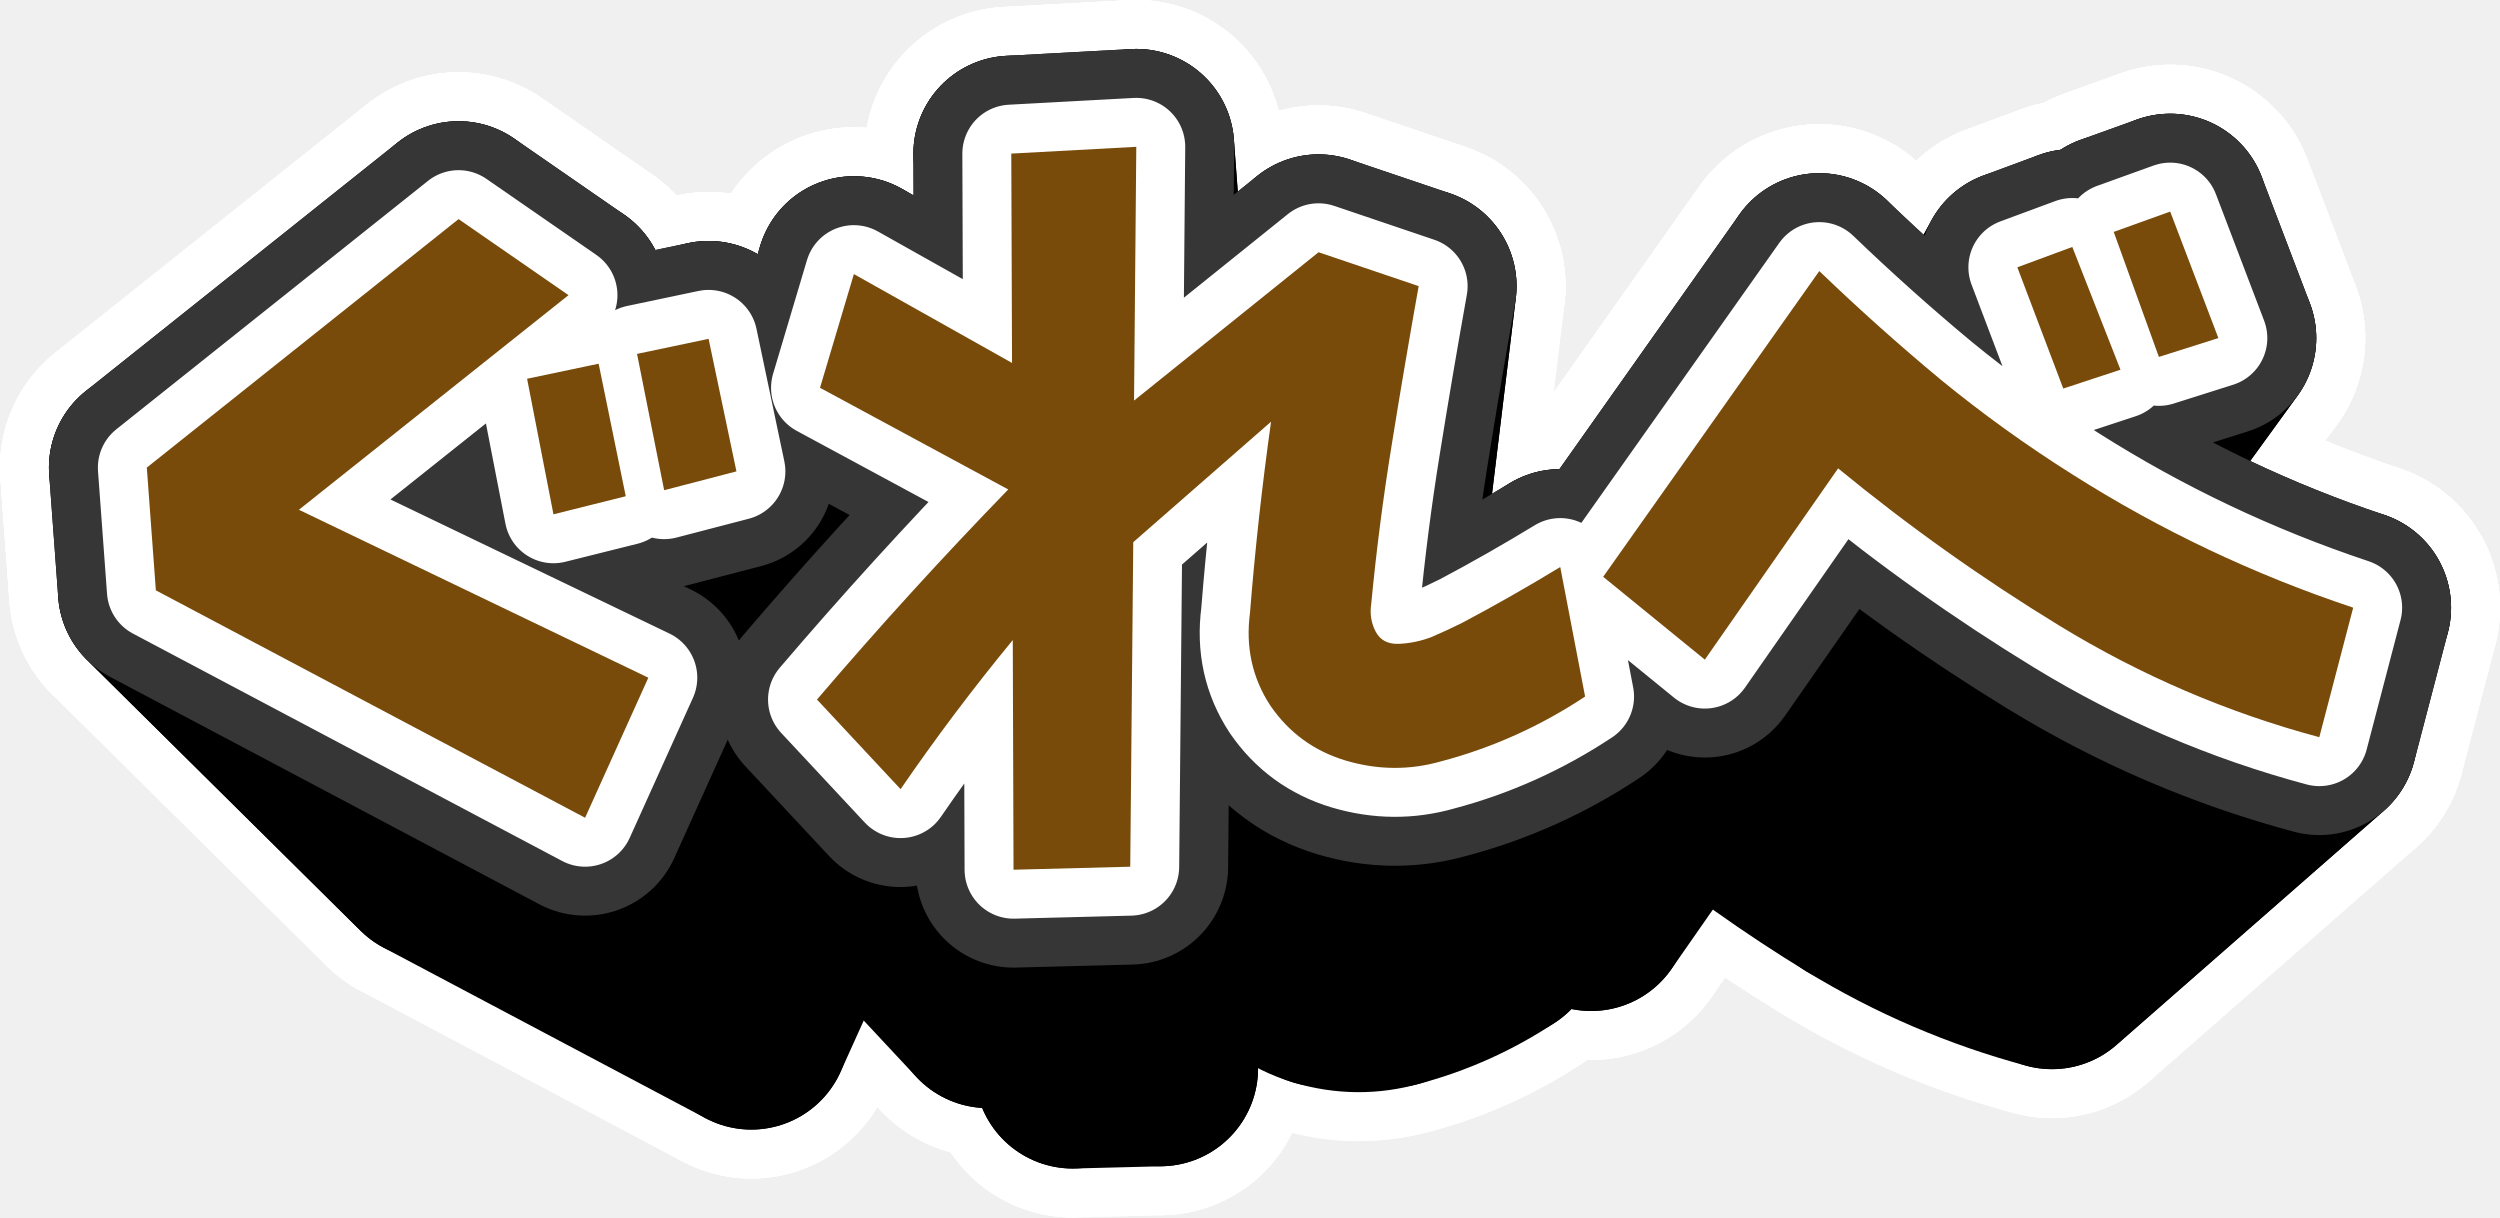
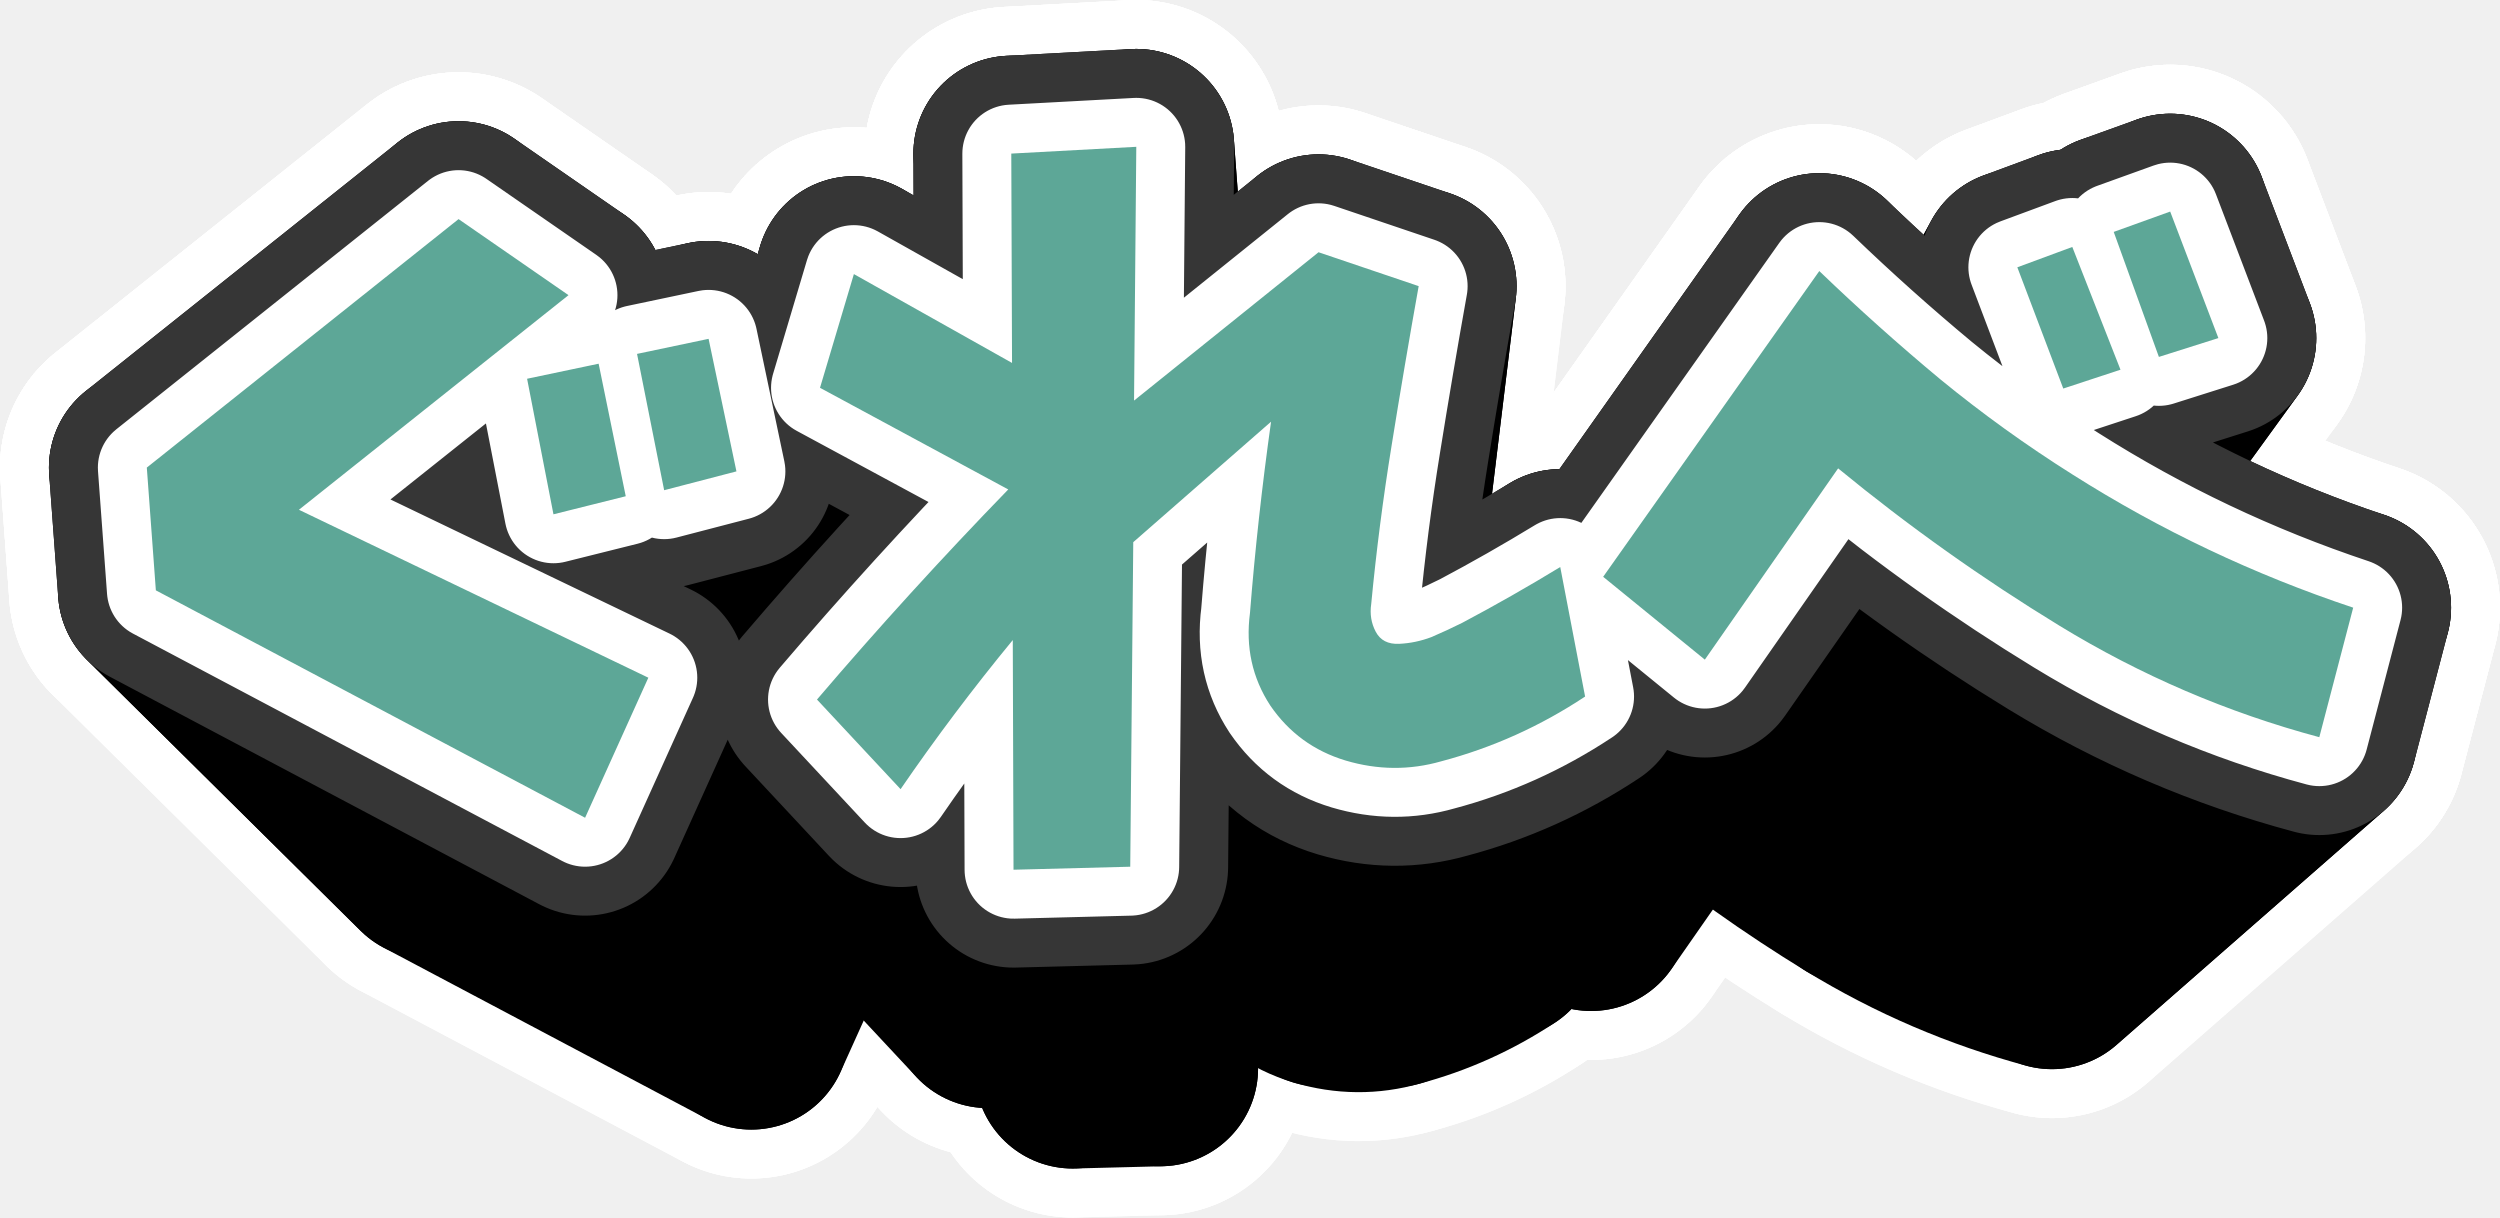
<svg xmlns="http://www.w3.org/2000/svg" version="1.1" width="127.716" height="62.196" viewBox="0,0,127.716,62.196">
  <g transform="translate(-176.1419,-148.9018)">
    <g data-paper-data="{&quot;isPaintingLayer&quot;:true}" fill-rule="nonzero" stroke-linecap="butt" stroke-linejoin="round" stroke-miterlimit="10" stroke-dasharray="" stroke-dashoffset="0" style="mix-blend-mode: normal">
      <g fill="#ffffff" stroke="#ffffff" stroke-width="15">
        <path d="M253.531,192.375l8.281,-11.714c1.5,1.443 3.049,2.828 4.645,4.155c1.596,1.308 3.28,2.52 5.049,3.635c3.366,2.135 6.953,3.837 10.762,5.107l-1.298,4.963c-3.52,-0.943 -6.838,-2.366 -9.954,-4.27c-2.962,-1.808 -5.79,-3.818 -8.483,-6.03l-5.107,7.328zM271.16,185.162l-1.76,-4.645l2.106,-0.779l1.847,4.703zM274.824,183.95l-1.731,-4.789l2.164,-0.779l1.847,4.847zM230.854,176.16l4.789,-0.26l-0.087,9.723l7.069,-5.684l3.837,1.298c-0.365,2.039 -0.712,4.078 -1.039,6.117c-0.327,2.02 -0.587,4.039 -0.779,6.059c-0.058,0.385 -0,0.741 0.173,1.068c0.173,0.327 0.471,0.481 0.894,0.462c0.423,-0.019 0.837,-0.106 1.241,-0.26c0.404,-0.173 0.798,-0.356 1.183,-0.548c1.27,-0.673 2.52,-1.385 3.751,-2.135l0.952,4.963c-1.712,1.135 -3.549,1.962 -5.511,2.481c-1.212,0.346 -2.433,0.337 -3.664,-0.029c-1.212,-0.365 -2.174,-1.068 -2.885,-2.106c-0.692,-1.058 -0.952,-2.241 -0.779,-3.549c0.192,-2.424 0.462,-4.866 0.808,-7.328l-5.28,4.616l-0.115,12.435l-4.472,0.115l-0.029,-8.8c-1.52,1.847 -2.953,3.751 -4.299,5.713l-3.203,-3.433c2.347,-2.751 4.789,-5.434 7.328,-8.05l-7.213,-3.895l1.298,-4.357l6.059,3.405zM212.302,184.786l2.741,-0.577l1.039,5.078l-2.77,0.692zM216.514,183.834l2.741,-0.577l1.068,5.078l-2.77,0.721zM209.676,178.67l4.212,2.914l-10.329,8.223l13.387,6.434l-2.424,5.367l-16.446,-8.713l-0.346,-4.703z" />
        <g>
          <path d="M258.041,178.368l11.041,-15.618l-7.271,17.911l-8.28,11.714z" />
          <path d="M269.082,162.75c2.001,1.923 4.065,3.77 6.194,5.54l-8.819,16.526c-1.596,-1.328 -3.144,-2.713 -4.645,-4.156z" />
          <path d="M275.276,168.29c2.129,1.744 4.373,3.359 6.733,4.847l-10.503,15.314c-1.769,-1.115 -3.452,-2.326 -5.049,-3.634z" />
          <path d="M282.009,173.137c4.488,2.846 9.271,5.116 14.349,6.809l-14.09,13.611c-3.809,-1.269 -7.397,-2.972 -10.763,-5.107z" />
          <path d="M296.358,179.946l-1.732,6.616l-13.656,11.959l1.299,-4.963z" />
          <path d="M280.97,198.52c-3.52,-0.943 -6.838,-2.366 -9.954,-4.27l10.338,-13.382c4.156,2.539 8.58,4.436 13.272,5.692z" />
          <path d="M271.016,194.251c-2.962,-1.809 -5.79,-3.819 -8.483,-6.03l7.512,-15.392c3.59,2.949 7.359,5.629 11.309,8.04z" />
          <path d="M262.533,188.221l-5.107,7.329l5.81,-12.95l6.809,-9.77z" />
          <path d="M257.426,195.549l-3.894,-3.175l4.51,-14.007l5.194,4.232z" />
          <path d="M271.16,185.162l-1.76,-4.645l9.8,-17.959l2.347,6.194z" />
          <path d="M279.2,162.558l2.809,-1.039l-10.503,18.219l-2.106,0.779z" />
          <path d="M282.009,161.519l2.462,6.27l-11.117,16.652l-1.848,-4.703z" />
          <path d="M273.354,184.441l-2.194,0.721l10.387,-16.411l2.923,-0.963z" />
          <path d="M274.824,183.949l-1.73,-4.789l11.031,-18.411l2.308,6.386z" />
          <path d="M284.125,160.749l2.885,-1.039l-11.752,18.67l-2.164,0.779z" />
          <path d="M287.01,159.711l2.462,6.463l-12.367,17.054l-1.846,-4.847z" />
          <path d="M277.104,183.228l-2.28,0.721l11.608,-16.814l3.039,-0.961z" />
          <path d="M227.805,156.748l6.387,-0.346l1.451,19.497l-4.789,0.26z" />
          <path d="M235.642,175.899l-0.086,9.724l-1.481,-16.257l0.116,-12.965z" />
          <path d="M234.076,169.367l9.424,-7.578l-0.875,18.151l-7.069,5.684z" />
          <path d="M243.5,161.788l5.117,1.73l-2.154,17.719l-3.838,-1.299z" />
          <path d="M246.463,181.238c-0.366,2.039 -0.712,4.078 -1.039,6.116l1.808,-15.679c0.436,-2.719 0.897,-5.437 1.385,-8.156z" />
          <path d="M245.424,187.354c-0.328,2.02 -0.587,4.04 -0.779,6.06l1.548,-13.661c0.256,-2.692 0.602,-5.385 1.039,-8.078z" />
          <path d="M246.193,179.752c-0.077,0.513 -0.001,0.988 0.23,1.424l-1.605,13.304c-0.173,-0.326 -0.231,-0.682 -0.174,-1.067z" />
          <path d="M246.423,181.177c0.232,0.436 0.629,0.641 1.193,0.615l-1.904,13.15c-0.422,0.02 -0.72,-0.134 -0.893,-0.462z" />
          <path d="M247.616,181.792c0.565,-0.025 1.116,-0.141 1.654,-0.347l-2.318,13.238c-0.404,0.154 -0.817,0.241 -1.241,0.26z" />
          <path d="M249.27,181.445c0.539,-0.23 1.065,-0.474 1.578,-0.73l-2.713,13.42c-0.384,0.192 -0.778,0.374 -1.183,0.548z" />
          <path d="M250.849,180.715c1.693,-0.898 3.36,-1.847 5.001,-2.847l-3.962,14.131c-1.232,0.75 -2.483,1.462 -3.752,2.136z" />
          <path d="M255.85,177.868l1.269,6.617l-4.28,12.477l-0.951,-4.963z" />
          <path d="M252.839,196.962c-1.712,1.135 -3.548,1.962 -5.51,2.481l2.443,-11.651c2.616,-0.691 5.065,-1.794 7.347,-3.307z" />
          <path d="M247.328,199.443c-1.212,0.346 -2.433,0.337 -3.664,-0.028l1.221,-11.661c1.642,0.487 3.271,0.5 4.887,0.038z" />
          <path d="M243.664,199.415c-1.212,-0.366 -2.174,-1.069 -2.885,-2.108l0.26,-12.361c0.948,1.384 2.231,2.32 3.846,2.807z" />
          <path d="M240.779,197.308c-0.693,-1.058 -0.952,-2.24 -0.779,-3.548v-13.545c-0.23,1.745 0.116,3.322 1.039,4.733z" />
          <path d="M240,180.214c0.257,-3.231 0.616,-6.488 1.077,-9.77l-0.27,15.987c-0.346,2.463 -0.615,4.906 -0.807,7.329z" />
          <path d="M240.807,186.431l-5.279,4.617l-1.491,-14.45l7.039,-6.154z" />
          <path d="M235.528,191.048l-0.116,12.435l-1.529,-10.305l0.154,-16.581z" />
          <path d="M235.412,203.483l-4.472,0.114l-3.02,-10.265l5.964,-0.154z" />
          <path d="M227.92,193.332l-0.038,-11.734l3.03,13.2l0.029,8.799z" />
          <path d="M230.912,194.798c-1.52,1.846 -2.953,3.75 -4.299,5.712l-4.463,-11.294c1.795,-2.616 3.706,-5.155 5.732,-7.618z" />
          <path d="M226.613,200.51l-3.203,-3.433l-5.53,-12.439l4.27,4.577z" />
          <path d="M217.88,184.639c3.129,-3.668 6.386,-7.246 9.771,-10.733l3.087,15.122c-2.539,2.616 -4.982,5.299 -7.328,8.05z" />
          <path d="M230.738,189.028l-7.213,-3.896l-5.492,-16.42l9.617,5.194z" />
          <path d="M218.034,168.712l1.731,-5.808l5.059,17.873l-1.298,4.356z" />
          <path d="M219.765,162.903l8.079,4.539l3.039,16.738l-6.059,-3.405z" />
          <path d="M227.843,167.443l-0.038,-10.695l3.049,19.411l0.029,8.022z" />
          <path d="M203.069,168.25l3.654,-0.769l8.319,16.728l-2.741,0.577z" />
          <path d="M215.043,184.209l1.039,5.079l-7.973,-15.036l-1.385,-6.771z" />
          <path d="M216.081,189.288l-2.77,0.691l-8.896,-14.804l3.693,-0.923z" />
          <path d="M204.416,175.175l-1.346,-6.925l9.233,16.536l1.01,5.193z" />
          <path d="M208.686,166.981l3.655,-0.769l6.915,17.046l-2.741,0.577z" />
          <path d="M219.255,183.258l1.068,5.077l-6.559,-15.352l-1.423,-6.771z" />
          <path d="M220.323,188.335l-2.77,0.721l-7.482,-15.112l3.693,-0.961z" />
          <path d="M210.071,173.944l-1.385,-6.963l7.829,16.854l1.039,5.221z" />
          <path d="M199.568,160.094l5.617,3.886l8.704,17.603l-4.212,-2.913z" />
          <path d="M213.889,181.584l-10.329,8.223l-12.147,-14.862l13.772,-10.965z" />
          <path d="M191.413,174.945l17.85,8.577l7.684,12.718l-13.387,-6.434z" />
          <path d="M216.947,196.241l-2.424,5.367l-8.492,-10.928l3.231,-7.156z" />
          <path d="M214.523,201.607l-16.446,-8.713l-13.974,-13.833l21.928,11.618z" />
          <path d="M184.104,179.061l-0.462,-6.271l14.089,15.401l0.346,4.703z" />
          <path d="M183.642,172.789l15.926,-12.695l10.108,18.576l-11.945,9.52z" />
        </g>
        <path d="M258.042,178.368l11.041,-15.619c2,1.923 4.065,3.77 6.194,5.54c2.129,1.744 4.373,3.36 6.732,4.847c4.488,2.847 9.271,5.116 14.349,6.809l-1.731,6.617c-4.693,-1.257 -9.117,-3.155 -13.272,-5.693c-3.95,-2.411 -7.72,-5.091 -11.31,-8.04l-6.809,9.771zM281.547,168.751l-2.347,-6.194l2.808,-1.039l2.462,6.271zM286.433,167.135l-2.308,-6.386l2.885,-1.039l2.462,6.463zM227.805,156.748l6.386,-0.346l-0.115,12.964l9.425,-7.578l5.116,1.731c-0.487,2.719 -0.949,5.437 -1.385,8.156c-0.436,2.693 -0.782,5.386 -1.039,8.079c-0.077,0.513 -0,0.987 0.231,1.423c0.231,0.436 0.628,0.641 1.193,0.616c0.564,-0.026 1.116,-0.141 1.654,-0.346c0.539,-0.231 1.064,-0.474 1.577,-0.731c1.693,-0.898 3.36,-1.847 5.001,-2.847l1.27,6.617c-2.283,1.513 -4.732,2.616 -7.348,3.308c-1.616,0.462 -3.244,0.449 -4.886,-0.039c-1.616,-0.487 -2.898,-1.423 -3.847,-2.808c-0.923,-1.411 -1.269,-2.988 -1.039,-4.732c0.256,-3.231 0.616,-6.489 1.077,-9.771l-7.04,6.155l-0.154,16.58l-5.963,0.154l-0.039,-11.733c-2.026,2.462 -3.937,5.001 -5.732,7.617l-4.27,-4.578c3.129,-3.667 6.386,-7.245 9.771,-10.733l-9.617,-5.193l1.731,-5.809l8.079,4.539zM203.069,168.25l3.655,-0.769l1.385,6.771l-3.693,0.923zM208.686,166.981l3.655,-0.769l1.423,6.771l-3.693,0.962zM199.568,160.095l5.617,3.885l-13.772,10.964l17.85,8.579l-3.231,7.155l-21.928,-11.618l-0.462,-6.271z" />
        <path d="M258.042,178.368l11.041,-15.619c2,1.923 4.065,3.77 6.194,5.54c2.129,1.744 4.373,3.36 6.732,4.847c4.488,2.847 9.271,5.116 14.349,6.809l-1.731,6.617c-4.693,-1.257 -9.117,-3.155 -13.272,-5.693c-3.95,-2.411 -7.72,-5.091 -11.31,-8.04l-6.809,9.771zM281.547,168.751l-2.347,-6.194l2.808,-1.039l2.462,6.271zM286.432,167.135l-2.308,-6.386l2.885,-1.039l2.462,6.463zM227.805,156.748l6.386,-0.346l-0.115,12.964l9.425,-7.578l5.116,1.731c-0.487,2.719 -0.949,5.437 -1.385,8.156c-0.436,2.693 -0.782,5.386 -1.039,8.079c-0.077,0.513 -0,0.987 0.231,1.423c0.231,0.436 0.628,0.641 1.193,0.616c0.564,-0.026 1.116,-0.141 1.654,-0.346c0.539,-0.231 1.064,-0.474 1.577,-0.731c1.693,-0.898 3.36,-1.847 5.001,-2.847l1.27,6.617c-2.283,1.513 -4.732,2.616 -7.348,3.308c-1.616,0.462 -3.244,0.449 -4.886,-0.039c-1.616,-0.487 -2.898,-1.423 -3.847,-2.808c-0.923,-1.411 -1.269,-2.988 -1.039,-4.732c0.256,-3.231 0.616,-6.489 1.077,-9.771l-7.04,6.155l-0.154,16.58l-5.963,0.154l-0.039,-11.733c-2.026,2.462 -3.937,5.001 -5.732,7.617l-4.27,-4.578c3.129,-3.667 6.386,-7.245 9.771,-10.733l-9.617,-5.193l1.731,-5.809l8.079,4.539zM203.069,168.25l3.655,-0.769l1.385,6.771l-3.693,0.923zM208.686,166.981l3.655,-0.769l1.423,6.771l-3.693,0.962zM199.568,160.095l5.617,3.885l-13.772,10.964l17.85,8.579l-3.231,7.155l-21.928,-11.618l-0.462,-6.271z" />
        <path d="M258.042,178.368l11.041,-15.619c2,1.923 4.065,3.77 6.194,5.54c2.129,1.744 4.373,3.36 6.732,4.847c4.488,2.847 9.271,5.116 14.349,6.809l-1.731,6.617c-4.693,-1.257 -9.117,-3.155 -13.272,-5.693c-3.95,-2.411 -7.72,-5.091 -11.31,-8.04l-6.809,9.771zM281.547,168.751l-2.347,-6.194l2.808,-1.039l2.462,6.271zM286.432,167.135l-2.308,-6.386l2.885,-1.039l2.462,6.463zM227.805,156.748l6.386,-0.346l-0.115,12.964l9.425,-7.578l5.116,1.731c-0.487,2.719 -0.949,5.437 -1.385,8.156c-0.436,2.693 -0.782,5.386 -1.039,8.079c-0.077,0.513 -0,0.987 0.231,1.423c0.231,0.436 0.628,0.641 1.193,0.616c0.564,-0.026 1.116,-0.141 1.654,-0.346c0.539,-0.231 1.064,-0.474 1.577,-0.731c1.693,-0.898 3.36,-1.847 5.001,-2.847l1.27,6.617c-2.283,1.513 -4.732,2.616 -7.348,3.308c-1.616,0.462 -3.244,0.449 -4.886,-0.039c-1.616,-0.487 -2.898,-1.423 -3.847,-2.808c-0.923,-1.411 -1.269,-2.988 -1.039,-4.732c0.256,-3.231 0.616,-6.489 1.077,-9.771l-7.04,6.155l-0.154,16.58l-5.963,0.154l-0.038,-11.733c-2.026,2.462 -3.937,5.001 -5.732,7.617l-4.27,-4.578c3.129,-3.667 6.386,-7.245 9.771,-10.733l-9.617,-5.193l1.731,-5.809l8.079,4.539zM203.069,168.25l3.655,-0.769l1.385,6.771l-3.693,0.923zM208.686,166.981l3.655,-0.769l1.423,6.771l-3.693,0.962zM199.568,160.095l5.617,3.885l-13.772,10.964l17.85,8.579l-3.231,7.155l-21.928,-11.618l-0.462,-6.271z" />
      </g>
-       <g>
-         <path d="M253.531,192.375l8.281,-11.714c1.5,1.443 3.049,2.828 4.645,4.155c1.596,1.308 3.28,2.52 5.049,3.635c3.366,2.135 6.953,3.837 10.762,5.107l-1.298,4.963c-3.52,-0.943 -6.838,-2.366 -9.954,-4.27c-2.962,-1.808 -5.79,-3.818 -8.483,-6.03l-5.107,7.328zM271.16,185.162l-1.76,-4.645l2.106,-0.779l1.847,4.703zM274.824,183.95l-1.731,-4.789l2.164,-0.779l1.847,4.847zM230.854,176.16l4.789,-0.26l-0.087,9.723l7.069,-5.684l3.837,1.298c-0.365,2.039 -0.712,4.078 -1.039,6.117c-0.327,2.02 -0.587,4.039 -0.779,6.059c-0.058,0.385 -0,0.741 0.173,1.068c0.173,0.327 0.471,0.481 0.894,0.462c0.423,-0.019 0.837,-0.106 1.241,-0.26c0.404,-0.173 0.798,-0.356 1.183,-0.548c1.27,-0.673 2.52,-1.385 3.751,-2.135l0.952,4.963c-1.712,1.135 -3.549,1.962 -5.511,2.481c-1.212,0.346 -2.433,0.337 -3.664,-0.029c-1.212,-0.365 -2.174,-1.068 -2.885,-2.106c-0.692,-1.058 -0.952,-2.241 -0.779,-3.549c0.192,-2.424 0.462,-4.866 0.808,-7.328l-5.28,4.616l-0.115,12.435l-4.472,0.115l-0.029,-8.8c-1.52,1.847 -2.953,3.751 -4.299,5.713l-3.203,-3.433c2.347,-2.751 4.789,-5.434 7.328,-8.05l-7.213,-3.895l1.298,-4.357l6.059,3.405zM212.302,184.787l2.741,-0.577l1.039,5.078l-2.77,0.692zM216.514,183.835l2.741,-0.577l1.068,5.078l-2.77,0.721zM209.676,178.67l4.212,2.914l-10.329,8.223l13.387,6.434l-2.424,5.367l-16.446,-8.713l-0.346,-4.703z" fill="#000000" stroke="none" stroke-width="56.25" />
-         <g fill="#000000" stroke="#000000" stroke-width="10">
-           <path d="M258.041,178.368l11.041,-15.618l-7.271,17.911l-8.28,11.714z" />
-           <path d="M269.082,162.75c2.001,1.923 4.065,3.77 6.194,5.54l-8.819,16.526c-1.596,-1.328 -3.144,-2.713 -4.645,-4.156z" />
-           <path d="M275.276,168.29c2.129,1.744 4.373,3.359 6.733,4.847l-10.503,15.314c-1.769,-1.115 -3.452,-2.326 -5.049,-3.634z" />
-           <path d="M282.009,173.137c4.488,2.846 9.271,5.116 14.349,6.809l-14.09,13.611c-3.809,-1.269 -7.397,-2.972 -10.763,-5.107z" />
-           <path d="M296.358,179.946l-1.732,6.616l-13.656,11.959l1.299,-4.963z" />
-           <path d="M280.97,198.521c-3.52,-0.943 -6.838,-2.366 -9.954,-4.27l10.338,-13.382c4.156,2.539 8.58,4.436 13.272,5.692z" />
-           <path d="M271.016,194.251c-2.962,-1.809 -5.79,-3.819 -8.483,-6.03l7.512,-15.392c3.59,2.949 7.359,5.629 11.309,8.04z" />
-           <path d="M262.533,188.221l-5.107,7.329l5.81,-12.95l6.809,-9.77z" />
-           <path d="M257.426,195.549l-3.894,-3.175l4.51,-14.007l5.194,4.232z" />
-           <path d="M271.16,185.162l-1.76,-4.645l9.8,-17.959l2.347,6.194z" />
-           <path d="M279.2,162.558l2.809,-1.039l-10.503,18.219l-2.106,0.779z" />
-           <path d="M282.009,161.519l2.462,6.27l-11.117,16.652l-1.848,-4.703z" />
-           <path d="M273.354,184.441l-2.194,0.721l10.387,-16.411l2.923,-0.963z" />
-           <path d="M274.824,183.95l-1.73,-4.789l11.031,-18.411l2.308,6.386z" />
-           <path d="M284.125,160.75l2.885,-1.039l-11.752,18.67l-2.164,0.779z" />
-           <path d="M287.01,159.711l2.462,6.463l-12.367,17.054l-1.846,-4.847z" />
-           <path d="M277.104,183.228l-2.28,0.721l11.608,-16.814l3.039,-0.961z" />
-           <path d="M227.805,156.748l6.387,-0.346l1.451,19.497l-4.789,0.26z" />
-           <path d="M235.642,175.9l-0.086,9.724l-1.481,-16.257l0.116,-12.965z" />
-           <path d="M234.076,169.367l9.424,-7.578l-0.875,18.151l-7.069,5.684z" />
-           <path d="M243.5,161.789l5.117,1.73l-2.154,17.719l-3.838,-1.299z" />
-           <path d="M246.463,181.238c-0.366,2.039 -0.712,4.078 -1.039,6.116l1.808,-15.679c0.436,-2.719 0.897,-5.437 1.385,-8.156z" />
-           <path d="M245.424,187.354c-0.328,2.02 -0.587,4.04 -0.779,6.06l1.548,-13.661c0.256,-2.692 0.602,-5.385 1.039,-8.078z" />
-           <path d="M246.193,179.753c-0.077,0.513 -0.001,0.988 0.23,1.424l-1.605,13.304c-0.173,-0.326 -0.231,-0.682 -0.174,-1.067z" />
-           <path d="M246.423,181.177c0.232,0.436 0.629,0.641 1.193,0.615l-1.904,13.15c-0.422,0.02 -0.72,-0.134 -0.893,-0.462z" />
-           <path d="M247.616,181.792c0.565,-0.025 1.116,-0.141 1.654,-0.347l-2.318,13.238c-0.404,0.154 -0.817,0.241 -1.241,0.26z" />
-           <path d="M249.27,181.445c0.539,-0.23 1.065,-0.474 1.578,-0.73l-2.713,13.42c-0.384,0.192 -0.778,0.374 -1.183,0.548z" />
-           <path d="M250.849,180.715c1.693,-0.898 3.36,-1.847 5.001,-2.847l-3.962,14.131c-1.232,0.75 -2.483,1.462 -3.752,2.136z" />
-           <path d="M255.849,177.868l1.269,6.617l-4.28,12.477l-0.951,-4.963z" />
-           <path d="M252.839,196.962c-1.712,1.135 -3.548,1.962 -5.51,2.481l2.443,-11.651c2.616,-0.691 5.065,-1.794 7.347,-3.307z" />
-           <path d="M247.328,199.444c-1.212,0.346 -2.433,0.337 -3.664,-0.028l1.221,-11.661c1.642,0.487 3.271,0.5 4.887,0.038z" />
-           <path d="M243.664,199.416c-1.212,-0.366 -2.174,-1.069 -2.885,-2.108l0.26,-12.361c0.948,1.384 2.231,2.32 3.846,2.807z" />
-           <path d="M240.779,197.308c-0.693,-1.058 -0.952,-2.24 -0.779,-3.548v-13.545c-0.23,1.745 0.116,3.322 1.039,4.733z" />
-           <path d="M240,180.214c0.257,-3.231 0.616,-6.488 1.077,-9.77l-0.27,15.987c-0.346,2.463 -0.615,4.906 -0.807,7.329z" />
-           <path d="M240.807,186.431l-5.279,4.617l-1.491,-14.45l7.039,-6.154z" />
-           <path d="M235.528,191.048l-0.116,12.435l-1.529,-10.305l0.154,-16.581z" />
-           <path d="M235.412,203.483l-4.472,0.114l-3.02,-10.265l5.964,-0.154z" />
-           <path d="M227.92,193.333l-0.038,-11.734l3.03,13.2l0.029,8.799z" />
-           <path d="M230.912,194.798c-1.52,1.846 -2.953,3.75 -4.299,5.712l-4.463,-11.294c1.795,-2.616 3.706,-5.155 5.732,-7.618z" />
-           <path d="M226.613,200.511l-3.203,-3.433l-5.53,-12.439l4.27,4.577z" />
-           <path d="M217.88,184.639c3.129,-3.668 6.386,-7.246 9.771,-10.733l3.087,15.122c-2.539,2.616 -4.982,5.299 -7.328,8.05z" />
-           <path d="M230.738,189.028l-7.213,-3.896l-5.492,-16.42l9.617,5.194z" />
-           <path d="M218.034,168.712l1.731,-5.808l5.059,17.873l-1.298,4.356z" />
-           <path d="M219.765,162.904l8.079,4.539l3.039,16.738l-6.059,-3.405z" />
-           <path d="M227.843,167.443l-0.038,-10.695l3.049,19.411l0.029,8.022z" />
-           <path d="M203.069,168.25l3.654,-0.769l8.319,16.728l-2.741,0.577z" />
-           <path d="M215.043,184.209l1.039,5.079l-7.973,-15.036l-1.385,-6.771z" />
-           <path d="M216.081,189.288l-2.77,0.691l-8.896,-14.804l3.693,-0.923z" />
-           <path d="M204.415,175.175l-1.346,-6.925l9.233,16.536l1.01,5.193z" />
-           <path d="M208.686,166.982l3.655,-0.769l6.915,17.046l-2.741,0.577z" />
-           <path d="M219.255,183.258l1.068,5.077l-6.559,-15.352l-1.423,-6.771z" />
-           <path d="M220.323,188.335l-2.77,0.721l-7.482,-15.112l3.693,-0.961z" />
-           <path d="M210.07,173.944l-1.385,-6.963l7.829,16.854l1.039,5.221z" />
-           <path d="M199.568,160.095l5.617,3.886l8.704,17.603l-4.212,-2.913z" />
-           <path d="M213.889,181.584l-10.329,8.223l-12.147,-14.862l13.772,-10.965z" />
-           <path d="M191.413,174.945l17.85,8.577l7.684,12.718l-13.387,-6.434z" />
-           <path d="M216.947,196.241l-2.424,5.367l-8.492,-10.928l3.231,-7.156z" />
-           <path d="M214.523,201.607l-16.446,-8.713l-13.974,-13.833l21.928,11.618z" />
-           <path d="M184.104,179.061l-0.462,-6.271l14.089,15.401l0.346,4.703z" />
-           <path d="M183.642,172.79l15.926,-12.695l10.108,18.576l-11.945,9.52z" />
-         </g>
-         <path d="M258.042,178.368l11.041,-15.619c2,1.923 4.065,3.77 6.194,5.54c2.129,1.744 4.373,3.36 6.732,4.847c4.488,2.847 9.271,5.116 14.349,6.809l-1.731,6.617c-4.693,-1.257 -9.117,-3.155 -13.272,-5.693c-3.95,-2.411 -7.72,-5.091 -11.31,-8.04l-6.809,9.771zM281.547,168.751l-2.347,-6.194l2.808,-1.039l2.462,6.271zM286.432,167.135l-2.308,-6.386l2.885,-1.039l2.462,6.463zM227.805,156.748l6.386,-0.346l-0.115,12.964l9.425,-7.578l5.116,1.731c-0.487,2.719 -0.949,5.437 -1.385,8.156c-0.436,2.693 -0.782,5.386 -1.039,8.079c-0.077,0.513 -0,0.987 0.231,1.423c0.231,0.436 0.628,0.641 1.193,0.616c0.564,-0.026 1.116,-0.141 1.654,-0.346c0.539,-0.231 1.064,-0.474 1.577,-0.731c1.693,-0.898 3.36,-1.847 5.001,-2.847l1.27,6.617c-2.283,1.513 -4.732,2.616 -7.348,3.308c-1.616,0.462 -3.244,0.449 -4.886,-0.039c-1.616,-0.487 -2.898,-1.423 -3.847,-2.808c-0.923,-1.411 -1.269,-2.988 -1.039,-4.732c0.256,-3.231 0.616,-6.489 1.077,-9.771l-7.04,6.155l-0.154,16.58l-5.963,0.154l-0.039,-11.733c-2.026,2.462 -3.937,5.001 -5.732,7.617l-4.27,-4.578c3.129,-3.667 6.386,-7.245 9.771,-10.733l-9.617,-5.193l1.731,-5.809l8.079,4.539zM203.069,168.251l3.655,-0.769l1.385,6.771l-3.693,0.923zM208.686,166.981l3.655,-0.769l1.423,6.771l-3.693,0.962zM199.568,160.095l5.617,3.885l-13.772,10.964l17.85,8.579l-3.231,7.155l-21.928,-11.618l-0.462,-6.271z" fill="#ffffff" stroke="#363636" stroke-width="10" />
-         <path d="M258.042,178.368l11.041,-15.619c2,1.923 4.065,3.77 6.194,5.54c2.129,1.744 4.373,3.36 6.732,4.847c4.488,2.847 9.271,5.116 14.349,6.809l-1.731,6.617c-4.693,-1.257 -9.117,-3.155 -13.272,-5.693c-3.95,-2.411 -7.72,-5.091 -11.31,-8.04l-6.809,9.771zM281.547,168.751l-2.347,-6.194l2.808,-1.039l2.462,6.271zM286.432,167.135l-2.308,-6.386l2.885,-1.039l2.462,6.463zM227.805,156.748l6.386,-0.346l-0.115,12.964l9.425,-7.578l5.116,1.731c-0.487,2.719 -0.949,5.437 -1.385,8.156c-0.436,2.693 -0.782,5.386 -1.039,8.079c-0.077,0.513 -0,0.987 0.231,1.423c0.231,0.436 0.628,0.641 1.193,0.616c0.564,-0.026 1.116,-0.141 1.654,-0.346c0.539,-0.231 1.064,-0.474 1.577,-0.731c1.693,-0.898 3.36,-1.847 5.001,-2.847l1.27,6.617c-2.283,1.513 -4.732,2.616 -7.348,3.308c-1.616,0.462 -3.244,0.449 -4.886,-0.039c-1.616,-0.487 -2.898,-1.423 -3.847,-2.808c-0.923,-1.411 -1.269,-2.988 -1.039,-4.732c0.256,-3.231 0.616,-6.489 1.077,-9.771l-7.04,6.155l-0.154,16.58l-5.963,0.154l-0.039,-11.733c-2.026,2.462 -3.937,5.001 -5.732,7.617l-4.27,-4.578c3.129,-3.667 6.386,-7.245 9.771,-10.733l-9.617,-5.193l1.731,-5.809l8.079,4.539zM203.069,168.251l3.655,-0.769l1.385,6.771l-3.693,0.923zM208.686,166.981l3.655,-0.769l1.423,6.771l-3.693,0.962zM199.568,160.095l5.617,3.885l-13.772,10.964l17.85,8.579l-3.231,7.155l-21.928,-11.618l-0.462,-6.271z" fill="#ffffff" stroke="#ffffff" stroke-width="5" />
-         <path d="M258.042,178.368l11.041,-15.619c2,1.923 4.065,3.77 6.194,5.54c2.129,1.744 4.373,3.36 6.732,4.847c4.488,2.847 9.271,5.116 14.349,6.809l-1.731,6.617c-4.693,-1.257 -9.117,-3.155 -13.272,-5.693c-3.95,-2.411 -7.72,-5.091 -11.31,-8.04l-6.809,9.771zM281.547,168.751l-2.347,-6.194l2.808,-1.039l2.462,6.271zM286.432,167.135l-2.308,-6.386l2.885,-1.039l2.462,6.463zM227.805,156.748l6.386,-0.346l-0.115,12.964l9.425,-7.578l5.116,1.731c-0.487,2.719 -0.949,5.437 -1.385,8.156c-0.436,2.693 -0.782,5.386 -1.039,8.079c-0.077,0.513 -0,0.987 0.231,1.423c0.231,0.436 0.628,0.641 1.193,0.616c0.564,-0.026 1.116,-0.141 1.654,-0.346c0.539,-0.231 1.064,-0.474 1.577,-0.731c1.693,-0.898 3.36,-1.847 5.001,-2.847l1.27,6.617c-2.283,1.513 -4.732,2.616 -7.348,3.308c-1.616,0.462 -3.244,0.449 -4.886,-0.039c-1.616,-0.487 -2.898,-1.423 -3.847,-2.808c-0.923,-1.411 -1.269,-2.988 -1.039,-4.732c0.256,-3.231 0.616,-6.489 1.077,-9.771l-7.04,6.155l-0.154,16.58l-5.963,0.154l-0.038,-11.733c-2.026,2.462 -3.937,5.001 -5.732,7.617l-4.27,-4.578c3.129,-3.667 6.386,-7.245 9.771,-10.733l-9.617,-5.193l1.731,-5.809l8.079,4.539zM203.069,168.251l3.655,-0.769l1.385,6.771l-3.693,0.923zM208.686,166.981l3.655,-0.769l1.423,6.771l-3.693,0.962zM199.568,160.095l5.617,3.885l-13.772,10.964l17.85,8.579l-3.231,7.155l-21.928,-11.618l-0.462,-6.271z" fill="#784b0b" stroke="none" stroke-width="75" />
+       <path d="M253.531,192.375l8.281,-11.714c1.5,1.443 3.049,2.828 4.645,4.155c1.596,1.308 3.28,2.52 5.049,3.635c3.366,2.135 6.953,3.837 10.762,5.107l-1.298,4.963c-3.52,-0.943 -6.838,-2.366 -9.954,-4.27c-2.962,-1.808 -5.79,-3.818 -8.483,-6.03l-5.107,7.328zM271.16,185.162l-1.76,-4.645l2.106,-0.779l1.847,4.703zM274.824,183.95l-1.731,-4.789l2.164,-0.779l1.847,4.847zM230.854,176.16l4.789,-0.26l-0.087,9.723l7.069,-5.684l3.837,1.298c-0.365,2.039 -0.712,4.078 -1.039,6.117c-0.327,2.02 -0.587,4.039 -0.779,6.059c-0.058,0.385 -0,0.741 0.173,1.068c0.173,0.327 0.471,0.481 0.894,0.462c0.423,-0.019 0.837,-0.106 1.241,-0.26c0.404,-0.173 0.798,-0.356 1.183,-0.548c1.27,-0.673 2.52,-1.385 3.751,-2.135l0.952,4.963c-1.712,1.135 -3.549,1.962 -5.511,2.481c-1.212,0.346 -2.433,0.337 -3.664,-0.029c-1.212,-0.365 -2.174,-1.068 -2.885,-2.106c-0.692,-1.058 -0.952,-2.241 -0.779,-3.549c0.192,-2.424 0.462,-4.866 0.808,-7.328l-5.28,4.616l-0.115,12.435l-4.472,0.115l-0.029,-8.8c-1.52,1.847 -2.953,3.751 -4.299,5.713l-3.203,-3.433c2.347,-2.751 4.789,-5.434 7.328,-8.05l-7.213,-3.895l1.298,-4.357l6.059,3.405zM212.302,184.787l2.741,-0.577l1.039,5.078l-2.77,0.692zM216.514,183.835l2.741,-0.577l1.068,5.078l-2.77,0.721zM209.676,178.67l4.212,2.914l-10.329,8.223l13.387,6.434l-2.424,5.367l-16.446,-8.713l-0.346,-4.703z" fill="#000000" stroke="none" stroke-width="56.25" />
+       <g fill="#000000" stroke="#000000" stroke-width="10">
+         <path d="M258.041,178.368l11.041,-15.618l-7.271,17.911l-8.28,11.714z" />
+         <path d="M269.082,162.75c2.001,1.923 4.065,3.77 6.194,5.54l-8.819,16.526c-1.596,-1.328 -3.144,-2.713 -4.645,-4.156z" />
+         <path d="M275.276,168.29c2.129,1.744 4.373,3.359 6.733,4.847l-10.503,15.314c-1.769,-1.115 -3.452,-2.326 -5.049,-3.634z" />
+         <path d="M282.009,173.137c4.488,2.846 9.271,5.116 14.349,6.809l-14.09,13.611c-3.809,-1.269 -7.397,-2.972 -10.763,-5.107z" />
+         <path d="M296.358,179.946l-1.732,6.616l-13.656,11.959l1.299,-4.963z" />
+         <path d="M280.97,198.521c-3.52,-0.943 -6.838,-2.366 -9.954,-4.27l10.338,-13.382c4.156,2.539 8.58,4.436 13.272,5.692z" />
+         <path d="M271.016,194.251c-2.962,-1.809 -5.79,-3.819 -8.483,-6.03l7.512,-15.392c3.59,2.949 7.359,5.629 11.309,8.04z" />
+         <path d="M262.533,188.221l-5.107,7.329l5.81,-12.95l6.809,-9.77z" />
+         <path d="M257.426,195.549l-3.894,-3.175l4.51,-14.007l5.194,4.232z" />
+         <path d="M271.16,185.162l-1.76,-4.645l9.8,-17.959l2.347,6.194z" />
+         <path d="M279.2,162.558l2.809,-1.039l-10.503,18.219l-2.106,0.779z" />
+         <path d="M282.009,161.519l2.462,6.27l-11.117,16.652l-1.848,-4.703z" />
+         <path d="M273.354,184.441l-2.194,0.721l10.387,-16.411l2.923,-0.963z" />
+         <path d="M274.824,183.95l-1.73,-4.789l11.031,-18.411l2.308,6.386z" />
+         <path d="M284.125,160.75l2.885,-1.039l-11.752,18.67l-2.164,0.779z" />
+         <path d="M287.01,159.711l2.462,6.463l-12.367,17.054l-1.846,-4.847z" />
+         <path d="M277.104,183.228l-2.28,0.721l11.608,-16.814l3.039,-0.961z" />
+         <path d="M227.805,156.748l6.387,-0.346l1.451,19.497l-4.789,0.26z" />
+         <path d="M235.642,175.9l-0.086,9.724l-1.481,-16.257l0.116,-12.965z" />
+         <path d="M234.076,169.367l9.424,-7.578l-0.875,18.151l-7.069,5.684z" />
+         <path d="M243.5,161.789l5.117,1.73l-2.154,17.719l-3.838,-1.299z" />
+         <path d="M246.463,181.238c-0.366,2.039 -0.712,4.078 -1.039,6.116l1.808,-15.679c0.436,-2.719 0.897,-5.437 1.385,-8.156z" />
+         <path d="M245.424,187.354c-0.328,2.02 -0.587,4.04 -0.779,6.06l1.548,-13.661c0.256,-2.692 0.602,-5.385 1.039,-8.078z" />
+         <path d="M246.193,179.753c-0.077,0.513 -0.001,0.988 0.23,1.424l-1.605,13.304c-0.173,-0.326 -0.231,-0.682 -0.174,-1.067z" />
+         <path d="M246.423,181.177c0.232,0.436 0.629,0.641 1.193,0.615l-1.904,13.15c-0.422,0.02 -0.72,-0.134 -0.893,-0.462z" />
+         <path d="M247.616,181.792c0.565,-0.025 1.116,-0.141 1.654,-0.347l-2.318,13.238c-0.404,0.154 -0.817,0.241 -1.241,0.26z" />
+         <path d="M249.27,181.445c0.539,-0.23 1.065,-0.474 1.578,-0.73l-2.713,13.42c-0.384,0.192 -0.778,0.374 -1.183,0.548z" />
+         <path d="M250.849,180.715c1.693,-0.898 3.36,-1.847 5.001,-2.847l-3.962,14.131c-1.232,0.75 -2.483,1.462 -3.752,2.136z" />
+         <path d="M255.849,177.868l1.269,6.617l-4.28,12.477l-0.951,-4.963z" />
+         <path d="M252.839,196.962c-1.712,1.135 -3.548,1.962 -5.51,2.481l2.443,-11.651c2.616,-0.691 5.065,-1.794 7.347,-3.307z" />
+         <path d="M247.328,199.444c-1.212,0.346 -2.433,0.337 -3.664,-0.028l1.221,-11.661c1.642,0.487 3.271,0.5 4.887,0.038z" />
+         <path d="M243.664,199.416c-1.212,-0.366 -2.174,-1.069 -2.885,-2.108l0.26,-12.361c0.948,1.384 2.231,2.32 3.846,2.807z" />
+         <path d="M240.779,197.308c-0.693,-1.058 -0.952,-2.24 -0.779,-3.548v-13.545c-0.23,1.745 0.116,3.322 1.039,4.733z" />
+         <path d="M240,180.214c0.257,-3.231 0.616,-6.488 1.077,-9.77l-0.27,15.987c-0.346,2.463 -0.615,4.906 -0.807,7.329z" />
+         <path d="M240.807,186.431l-5.279,4.617l-1.491,-14.45l7.039,-6.154z" />
+         <path d="M235.528,191.048l-0.116,12.435l-1.529,-10.305l0.154,-16.581z" />
+         <path d="M235.412,203.483l-4.472,0.114l-3.02,-10.265l5.964,-0.154z" />
+         <path d="M227.92,193.333l-0.038,-11.734l3.03,13.2l0.029,8.799z" />
+         <path d="M230.912,194.798c-1.52,1.846 -2.953,3.75 -4.299,5.712l-4.463,-11.294c1.795,-2.616 3.706,-5.155 5.732,-7.618z" />
+         <path d="M226.613,200.511l-3.203,-3.433l-5.53,-12.439l4.27,4.577z" />
+         <path d="M217.88,184.639c3.129,-3.668 6.386,-7.246 9.771,-10.733l3.087,15.122c-2.539,2.616 -4.982,5.299 -7.328,8.05z" />
+         <path d="M230.738,189.028l-7.213,-3.896l-5.492,-16.42l9.617,5.194z" />
+         <path d="M218.034,168.712l1.731,-5.808l5.059,17.873l-1.298,4.356z" />
+         <path d="M219.765,162.904l8.079,4.539l3.039,16.738l-6.059,-3.405z" />
+         <path d="M227.843,167.443l-0.038,-10.695l3.049,19.411l0.029,8.022z" />
+         <path d="M203.069,168.25l3.654,-0.769l8.319,16.728l-2.741,0.577z" />
+         <path d="M215.043,184.209l1.039,5.079l-7.973,-15.036l-1.385,-6.771z" />
+         <path d="M216.081,189.288l-2.77,0.691l-8.896,-14.804l3.693,-0.923z" />
+         <path d="M204.415,175.175l-1.346,-6.925l9.233,16.536l1.01,5.193z" />
+         <path d="M208.686,166.982l3.655,-0.769l6.915,17.046l-2.741,0.577z" />
+         <path d="M219.255,183.258l1.068,5.077l-6.559,-15.352l-1.423,-6.771z" />
+         <path d="M220.323,188.335l-2.77,0.721l-7.482,-15.112l3.693,-0.961z" />
+         <path d="M210.07,173.944l-1.385,-6.963l7.829,16.854l1.039,5.221z" />
+         <path d="M199.568,160.095l5.617,3.886l8.704,17.603l-4.212,-2.913z" />
+         <path d="M213.889,181.584l-10.329,8.223l-12.147,-14.862l13.772,-10.965z" />
+         <path d="M191.413,174.945l17.85,8.577l7.684,12.718l-13.387,-6.434z" />
+         <path d="M216.947,196.241l-2.424,5.367l-8.492,-10.928l3.231,-7.156z" />
+         <path d="M214.523,201.607l-16.446,-8.713l-13.974,-13.833l21.928,11.618z" />
+         <path d="M184.104,179.061l-0.462,-6.271l14.089,15.401l0.346,4.703z" />
+         <path d="M183.642,172.79l15.926,-12.695l10.108,18.576l-11.945,9.52z" />
      </g>
+       <path d="M258.042,178.368l11.041,-15.619c2,1.923 4.065,3.77 6.194,5.54c2.129,1.744 4.373,3.36 6.732,4.847c4.488,2.847 9.271,5.116 14.349,6.809l-1.731,6.617c-4.693,-1.257 -9.117,-3.155 -13.272,-5.693c-3.95,-2.411 -7.72,-5.091 -11.31,-8.04l-6.809,9.771zM281.547,168.751l-2.347,-6.194l2.808,-1.039l2.462,6.271zM286.432,167.135l-2.308,-6.386l2.885,-1.039l2.462,6.463zM227.805,156.748l6.386,-0.346l-0.115,12.964l9.425,-7.578l5.116,1.731c-0.487,2.719 -0.949,5.437 -1.385,8.156c-0.436,2.693 -0.782,5.386 -1.039,8.079c-0.077,0.513 -0,0.987 0.231,1.423c0.231,0.436 0.628,0.641 1.193,0.616c0.564,-0.026 1.116,-0.141 1.654,-0.346c0.539,-0.231 1.064,-0.474 1.577,-0.731c1.693,-0.898 3.36,-1.847 5.001,-2.847l1.27,6.617c-2.283,1.513 -4.732,2.616 -7.348,3.308c-1.616,0.462 -3.244,0.449 -4.886,-0.039c-1.616,-0.487 -2.898,-1.423 -3.847,-2.808c-0.923,-1.411 -1.269,-2.988 -1.039,-4.732c0.256,-3.231 0.616,-6.489 1.077,-9.771l-7.04,6.155l-0.154,16.58l-5.963,0.154l-0.039,-11.733c-2.026,2.462 -3.937,5.001 -5.732,7.617l-4.27,-4.578c3.129,-3.667 6.386,-7.245 9.771,-10.733l-9.617,-5.193l1.731,-5.809l8.079,4.539zM203.069,168.251l3.655,-0.769l1.385,6.771l-3.693,0.923zM208.686,166.981l3.655,-0.769l1.423,6.771l-3.693,0.962zM199.568,160.095l5.617,3.885l-13.772,10.964l17.85,8.579l-3.231,7.155l-21.928,-11.618l-0.462,-6.271z" fill="#ffffff" stroke="#363636" stroke-width="10" />
+       <path d="M258.042,178.368l11.041,-15.619c2,1.923 4.065,3.77 6.194,5.54c2.129,1.744 4.373,3.36 6.732,4.847c4.488,2.847 9.271,5.116 14.349,6.809l-1.731,6.617c-4.693,-1.257 -9.117,-3.155 -13.272,-5.693c-3.95,-2.411 -7.72,-5.091 -11.31,-8.04l-6.809,9.771zM281.547,168.751l-2.347,-6.194l2.808,-1.039l2.462,6.271zM286.432,167.135l-2.308,-6.386l2.885,-1.039l2.462,6.463zM227.805,156.748l6.386,-0.346l-0.115,12.964l9.425,-7.578l5.116,1.731c-0.487,2.719 -0.949,5.437 -1.385,8.156c-0.436,2.693 -0.782,5.386 -1.039,8.079c-0.077,0.513 -0,0.987 0.231,1.423c0.231,0.436 0.628,0.641 1.193,0.616c0.564,-0.026 1.116,-0.141 1.654,-0.346c0.539,-0.231 1.064,-0.474 1.577,-0.731c1.693,-0.898 3.36,-1.847 5.001,-2.847l1.27,6.617c-2.283,1.513 -4.732,2.616 -7.348,3.308c-1.616,0.462 -3.244,0.449 -4.886,-0.039c-1.616,-0.487 -2.898,-1.423 -3.847,-2.808c-0.923,-1.411 -1.269,-2.988 -1.039,-4.732c0.256,-3.231 0.616,-6.489 1.077,-9.771l-7.04,6.155l-0.154,16.58l-5.963,0.154l-0.039,-11.733c-2.026,2.462 -3.937,5.001 -5.732,7.617l-4.27,-4.578c3.129,-3.667 6.386,-7.245 9.771,-10.733l-9.617,-5.193l1.731,-5.809l8.079,4.539zM203.069,168.251l3.655,-0.769l1.385,6.771l-3.693,0.923zM208.686,166.981l3.655,-0.769l1.423,6.771l-3.693,0.962zM199.568,160.095l5.617,3.885l-13.772,10.964l17.85,8.579l-3.231,7.155l-21.928,-11.618l-0.462,-6.271z" fill="#ffffff" stroke="#ffffff" stroke-width="5" />
+       <path d="M258.042,178.368l11.041,-15.619c2,1.923 4.065,3.77 6.194,5.54c2.129,1.744 4.373,3.36 6.732,4.847c4.488,2.847 9.271,5.116 14.349,6.809l-1.731,6.617c-4.693,-1.257 -9.117,-3.155 -13.272,-5.693c-3.95,-2.411 -7.72,-5.091 -11.31,-8.04l-6.809,9.771zM281.547,168.751l-2.347,-6.194l2.808,-1.039l2.462,6.271zM286.432,167.135l-2.308,-6.386l2.885,-1.039l2.462,6.463zM227.805,156.748l6.386,-0.346l-0.115,12.964l9.425,-7.578l5.116,1.731c-0.487,2.719 -0.949,5.437 -1.385,8.156c-0.436,2.693 -0.782,5.386 -1.039,8.079c-0.077,0.513 -0,0.987 0.231,1.423c0.231,0.436 0.628,0.641 1.193,0.616c0.564,-0.026 1.116,-0.141 1.654,-0.346c0.539,-0.231 1.064,-0.474 1.577,-0.731c1.693,-0.898 3.36,-1.847 5.001,-2.847l1.27,6.617c-2.283,1.513 -4.732,2.616 -7.348,3.308c-1.616,0.462 -3.244,0.449 -4.886,-0.039c-1.616,-0.487 -2.898,-1.423 -3.847,-2.808c-0.923,-1.411 -1.269,-2.988 -1.039,-4.732c0.256,-3.231 0.616,-6.489 1.077,-9.771l-7.04,6.155l-0.154,16.58l-5.963,0.154l-0.038,-11.733c-2.026,2.462 -3.937,5.001 -5.732,7.617l-4.27,-4.578c3.129,-3.667 6.386,-7.245 9.771,-10.733l-9.617,-5.193l1.731,-5.809l8.079,4.539zM203.069,168.251l3.655,-0.769l1.385,6.771l-3.693,0.923zM208.686,166.981l3.655,-0.769l1.423,6.771l-3.693,0.962zM199.568,160.095l5.617,3.885l-13.772,10.964l17.85,8.579l-3.231,7.155l-21.928,-11.618l-0.462,-6.271z" fill="#5da797" stroke="none" stroke-width="75" />
    </g>
  </g>
</svg>
